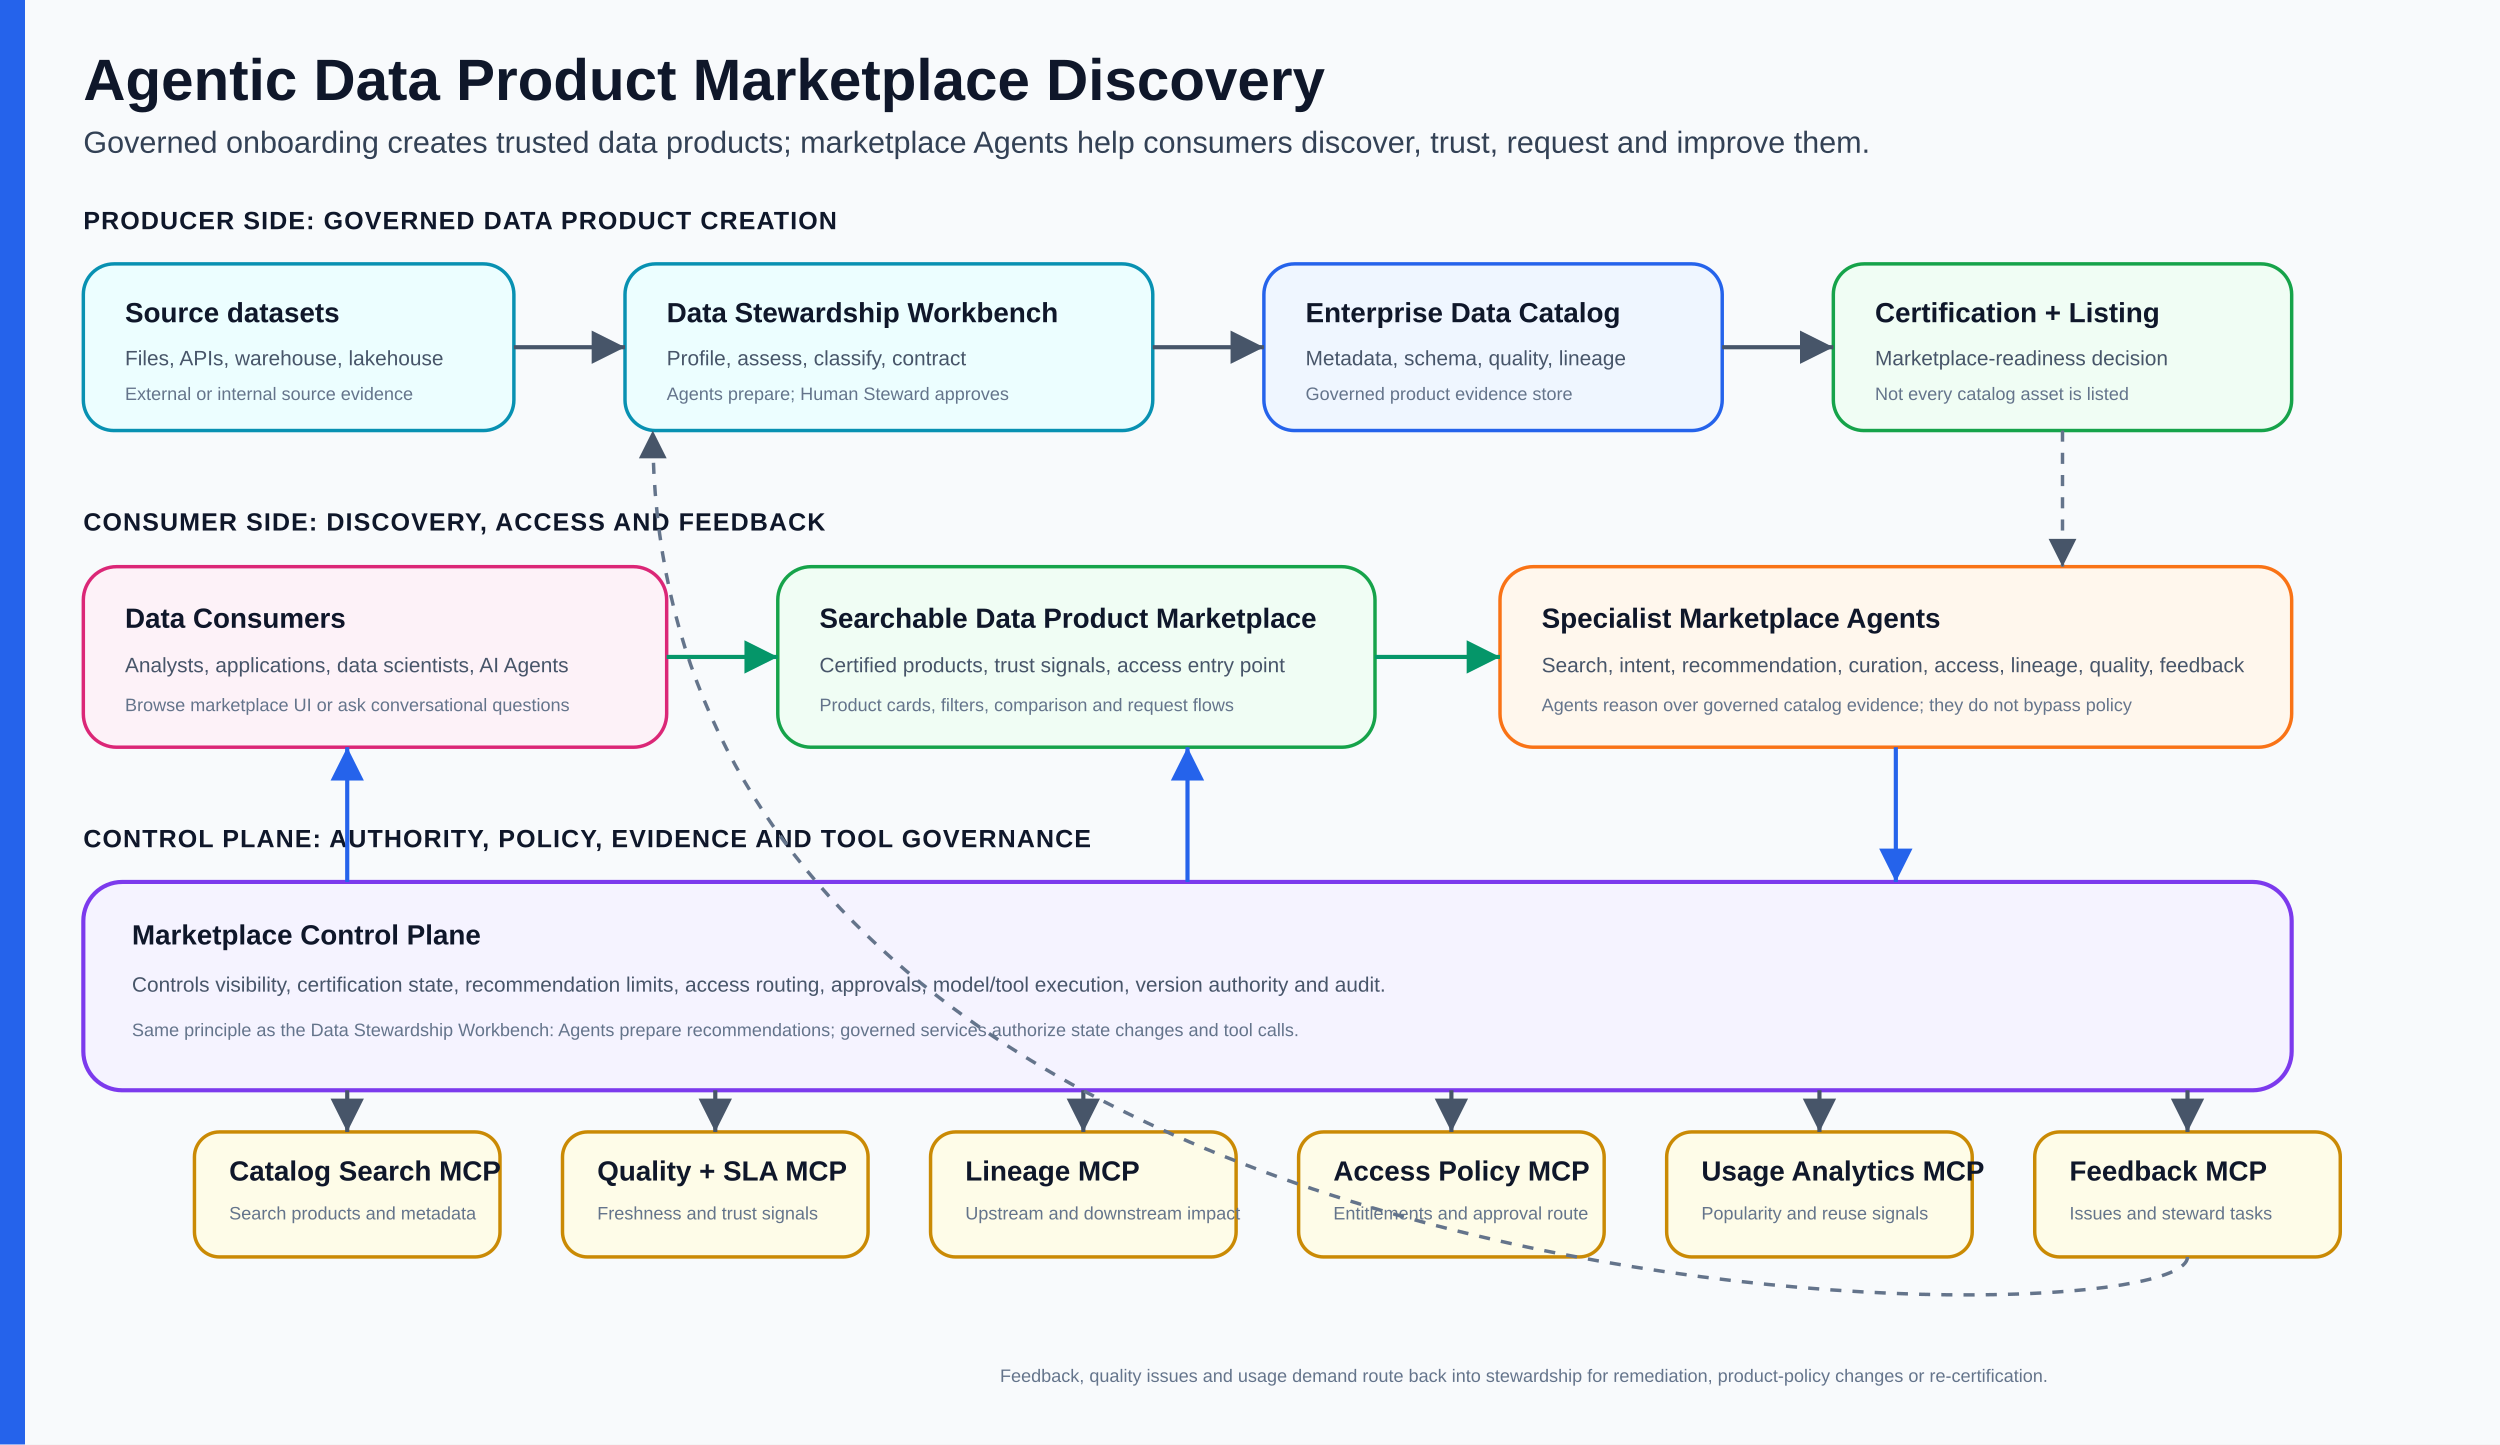
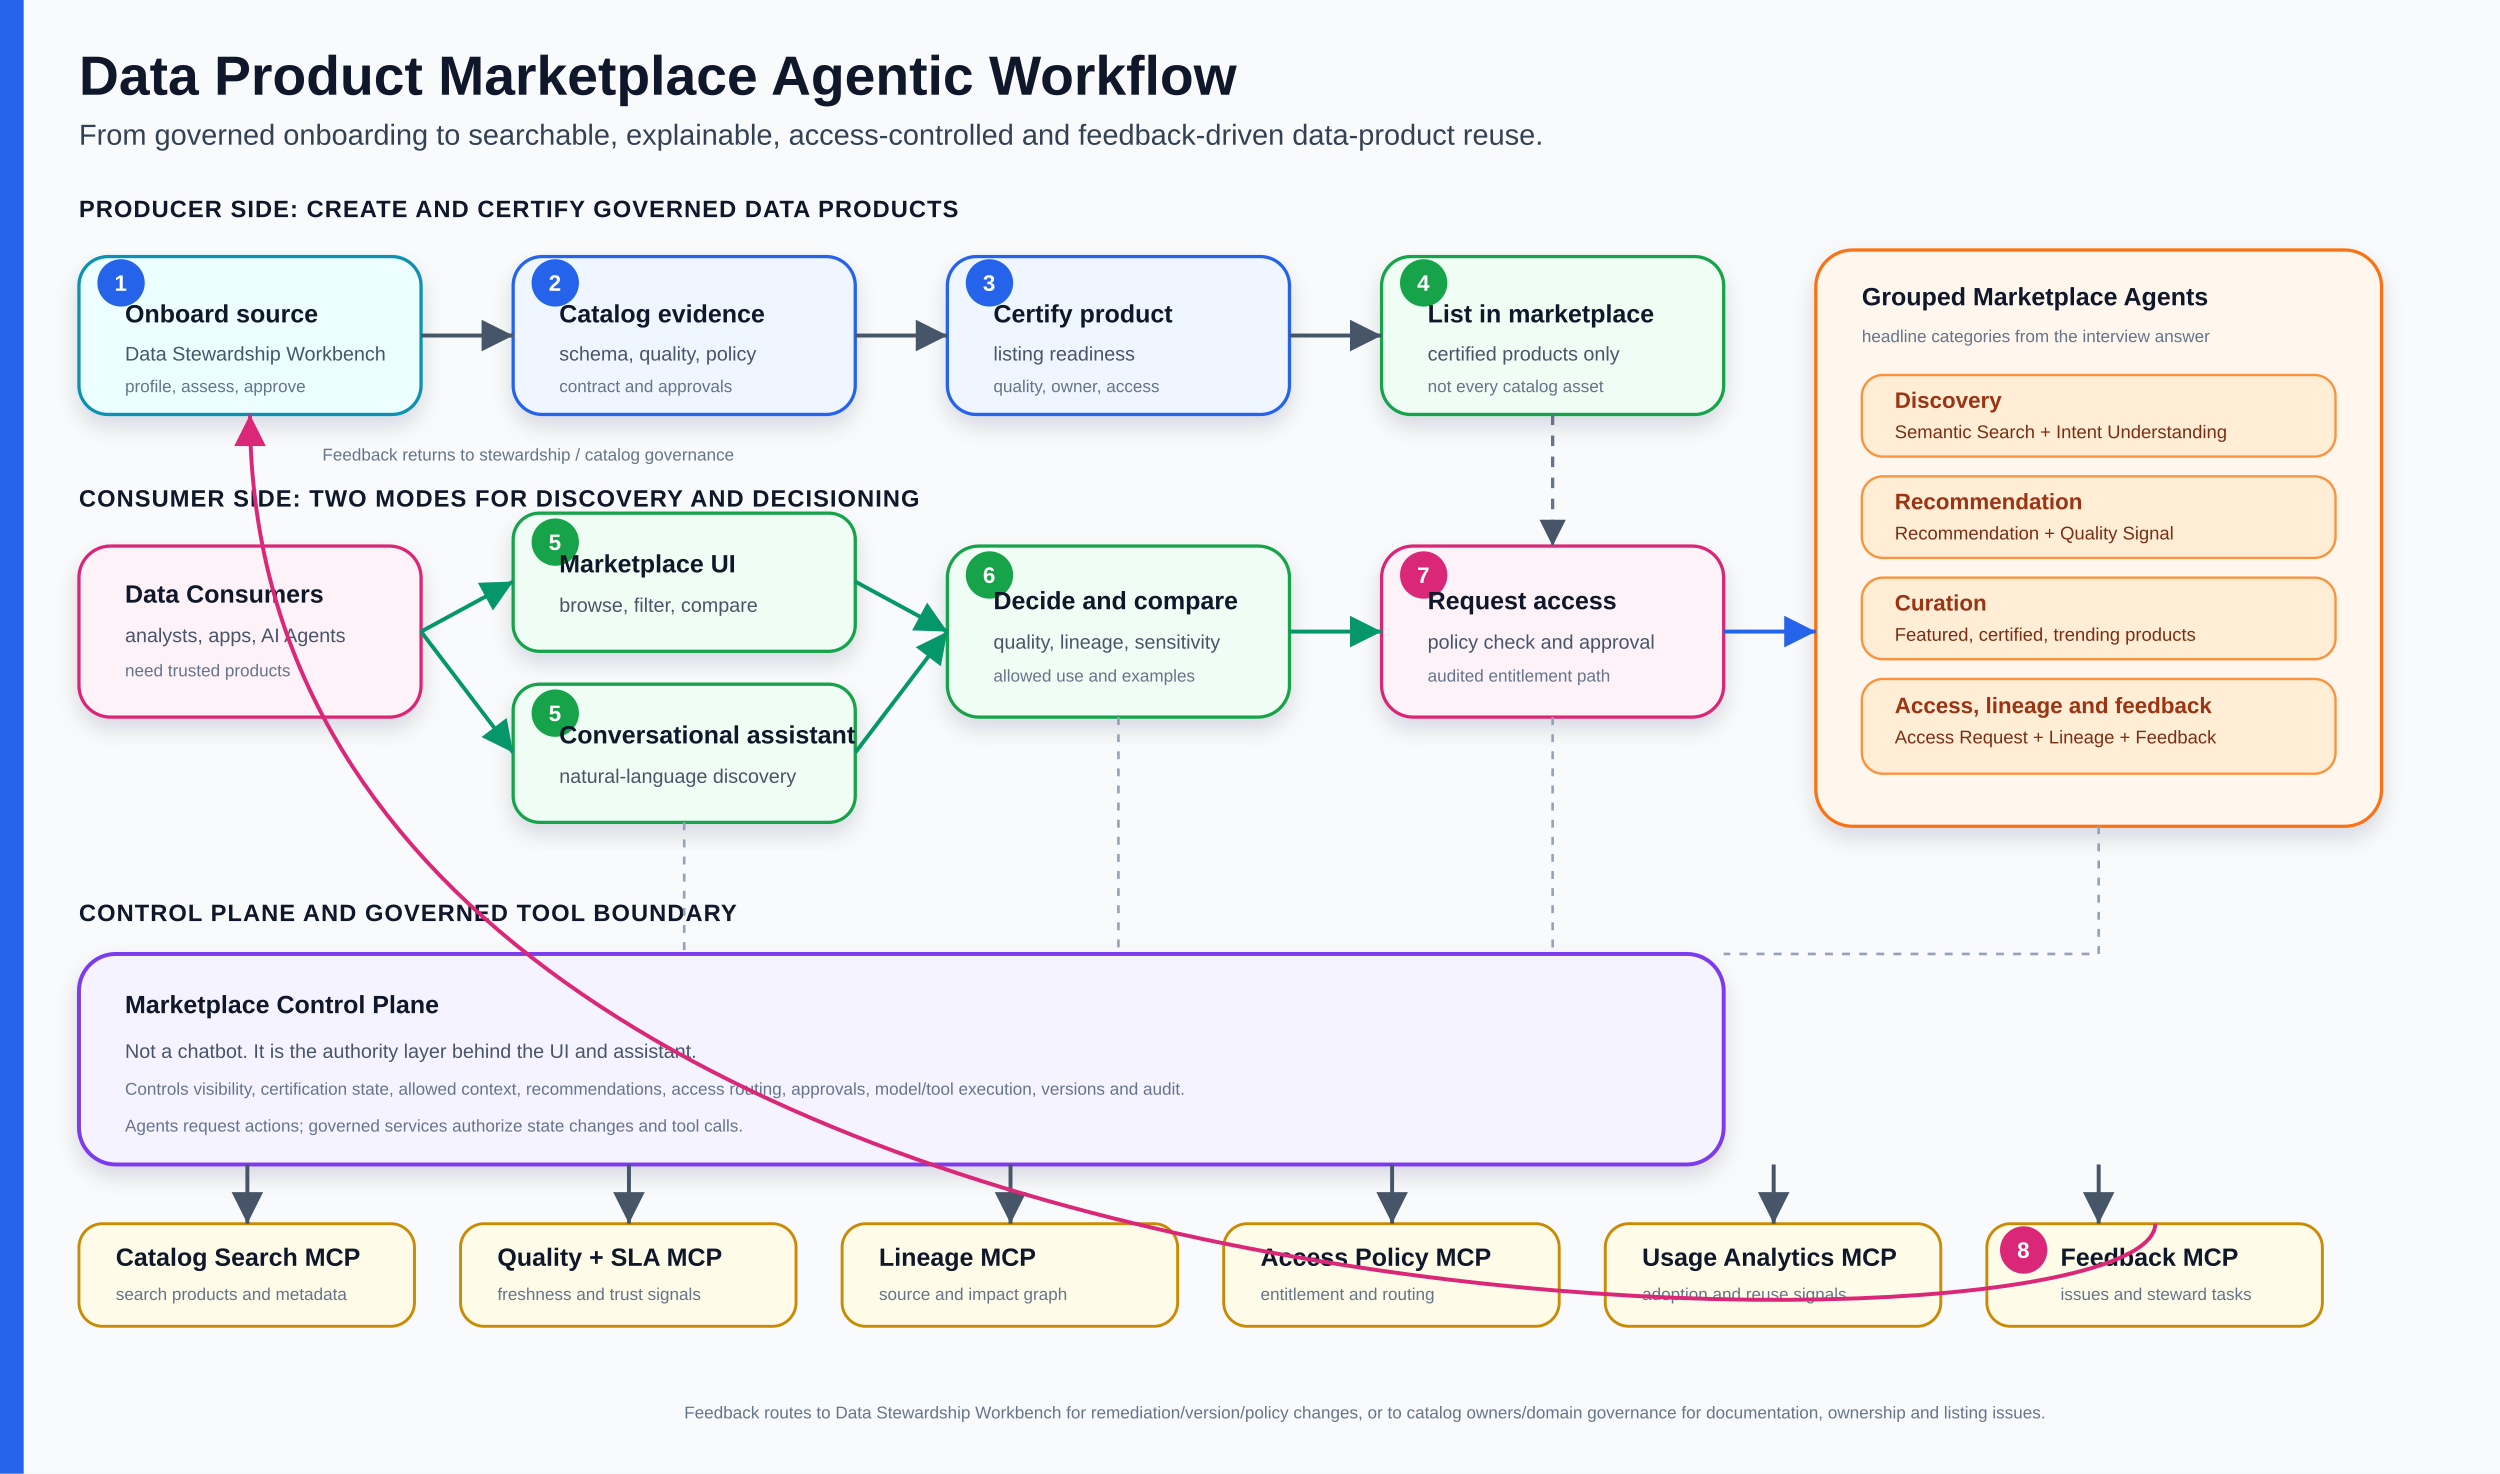
- <svg xmlns="http://www.w3.org/2000/svg" width="1800" height="1040" viewBox="0 0 1800 1040" role="img" aria-labelledby="title desc">
+ <svg xmlns="http://www.w3.org/2000/svg" width="1900" height="1120" viewBox="0 0 1900 1120" role="img" aria-labelledby="title desc">
  <defs>
-     <filter id="shadow" x="-10%" y="-10%" width="120%" height="125%">
+     <filter id="shadow" x="-10%" y="-10%" width="120%" height="130%">
      <feDropShadow dx="0" dy="8" stdDeviation="8" flood-color="#0f172a" flood-opacity="0.13" />
    </filter>
    <marker id="arrow" markerWidth="12" markerHeight="12" refX="10" refY="6" orient="auto" markerUnits="strokeWidth">
      <path d="M2,2 L10,6 L2,10 Z" fill="#475569" />
    </marker>
-     <marker id="arrowBlue" markerWidth="12" markerHeight="12" refX="10" refY="6" orient="auto" markerUnits="strokeWidth">
+     <marker id="blueArrow" markerWidth="12" markerHeight="12" refX="10" refY="6" orient="auto" markerUnits="strokeWidth">
      <path d="M2,2 L10,6 L2,10 Z" fill="#2563eb" />
    </marker>
-     <marker id="arrowGreen" markerWidth="12" markerHeight="12" refX="10" refY="6" orient="auto" markerUnits="strokeWidth">
+     <marker id="greenArrow" markerWidth="12" markerHeight="12" refX="10" refY="6" orient="auto" markerUnits="strokeWidth">
      <path d="M2,2 L10,6 L2,10 Z" fill="#059669" />
    </marker>
+     <marker id="pinkArrow" markerWidth="12" markerHeight="12" refX="10" refY="6" orient="auto" markerUnits="strokeWidth">
+       <path d="M2,2 L10,6 L2,10 Z" fill="#db2777" />
+     </marker>
    <style>
-       .bg{fill:#f8fafc}
-       .title{font:800 42px Arial, sans-serif;fill:#0f172a}
-       .subtitle{font:400 22px Arial, sans-serif;fill:#334155}
-       .section{font:800 18px Arial, sans-serif;fill:#0f172a;letter-spacing:.8px}
-       .label{font:800 20px Arial, sans-serif;fill:#0f172a}
-       .small{font:400 15px Arial, sans-serif;fill:#475569}
-       .tiny{font:400 13px Arial, sans-serif;fill:#64748b}
-       .box{fill:#ffffff;stroke:#cbd5e1;stroke-width:2;filter:url(#shadow)}
-       .producer{fill:#ecfeff;stroke:#0891b2;stroke-width:2.5}
-       .catalog{fill:#eff6ff;stroke:#2563eb;stroke-width:2.5}
-       .market{fill:#f0fdf4;stroke:#16a34a;stroke-width:2.5}
-       .agent{fill:#fff7ed;stroke:#f97316;stroke-width:2.5}
-       .control{fill:#f5f3ff;stroke:#7c3aed;stroke-width:3}
-       .mcp{fill:#fefce8;stroke:#ca8a04;stroke-width:2.5}
-       .human{fill:#fdf2f8;stroke:#db2777;stroke-width:2.5}
-       .flow{fill:none;stroke:#475569;stroke-width:3;marker-end:url(#arrow)}
-       .blueFlow{fill:none;stroke:#2563eb;stroke-width:3;marker-end:url(#arrowBlue)}
-       .greenFlow{fill:none;stroke:#059669;stroke-width:3;marker-end:url(#arrowGreen)}
-       .dash{fill:none;stroke:#64748b;stroke-width:2.5;stroke-dasharray:8 8;marker-end:url(#arrow)}
+       .bg{fill:#f8fafc}.rail{fill:#2563eb}.title{font:800 42px Arial,sans-serif;fill:#0f172a}.subtitle{font:400 22px Arial,sans-serif;fill:#334155}.section{font:800 18px Arial,sans-serif;fill:#0f172a;letter-spacing:.8px}.label{font:800 19px Arial,sans-serif;fill:#0f172a}.small{font:400 15px Arial,sans-serif;fill:#475569}.tiny{font:400 13px Arial,sans-serif;fill:#64748b}.producer{fill:#ecfeff;stroke:#0891b2;stroke-width:2.5;filter:url(#shadow)}.catalog{fill:#eff6ff;stroke:#2563eb;stroke-width:2.5;filter:url(#shadow)}.market{fill:#f0fdf4;stroke:#16a34a;stroke-width:2.5;filter:url(#shadow)}.consumer{fill:#fdf2f8;stroke:#db2777;stroke-width:2.5;filter:url(#shadow)}.agent{fill:#fff7ed;stroke:#f97316;stroke-width:2.5;filter:url(#shadow)}.control{fill:#f5f3ff;stroke:#7c3aed;stroke-width:3;filter:url(#shadow)}.mcp{fill:#fefce8;stroke:#ca8a04;stroke-width:2.2}.step{fill:#2563eb}.stepGreen{fill:#16a34a}.stepPink{fill:#db2777}.stepText{font:800 17px Arial,sans-serif;fill:#ffffff}.flow{fill:none;stroke:#475569;stroke-width:3;marker-end:url(#arrow)}.blue{fill:none;stroke:#2563eb;stroke-width:3;marker-end:url(#blueArrow)}.green{fill:none;stroke:#059669;stroke-width:3;marker-end:url(#greenArrow)}.pink{fill:none;stroke:#db2777;stroke-width:3;marker-end:url(#pinkArrow)}.dash{fill:none;stroke:#64748b;stroke-width:2.5;stroke-dasharray:8 8;marker-end:url(#arrow)}.thin{fill:none;stroke:#94a3b8;stroke-width:2;stroke-dasharray:6 7}.catTitle{font:800 17px Arial,sans-serif;fill:#9a3412}.catText{font:400 14px Arial,sans-serif;fill:#7c2d12}
    </style>
  </defs>
-   <rect width="1800" height="1040" class="bg" />
-   <rect x="0" y="0" width="18" height="1040" fill="#2563eb" />
-   <text x="60" y="72" class="title">Agentic Data Product Marketplace Discovery</text>
-   <text x="60" y="110" class="subtitle">Governed onboarding creates trusted data products; marketplace Agents help consumers discover, trust, request and improve them.</text>
-   <text x="60" y="165" class="section">PRODUCER SIDE: GOVERNED DATA PRODUCT CREATION</text>
-   <rect x="60" y="190" width="310" height="120" rx="22" class="producer" />
-   <text x="90" y="232" class="label">Source datasets</text>
-   <text x="90" y="263" class="small">Files, APIs, warehouse, lakehouse</text>
-   <text x="90" y="288" class="tiny">External or internal source evidence</text>
-   <rect x="450" y="190" width="380" height="120" rx="22" class="producer" />
-   <text x="480" y="232" class="label">Data Stewardship Workbench</text>
-   <text x="480" y="263" class="small">Profile, assess, classify, contract</text>
-   <text x="480" y="288" class="tiny">Agents prepare; Human Steward approves</text>
-   <rect x="910" y="190" width="330" height="120" rx="22" class="catalog" />
-   <text x="940" y="232" class="label">Enterprise Data Catalog</text>
-   <text x="940" y="263" class="small">Metadata, schema, quality, lineage</text>
-   <text x="940" y="288" class="tiny">Governed product evidence store</text>
-   <rect x="1320" y="190" width="330" height="120" rx="22" class="market" />
-   <text x="1350" y="232" class="label">Certification + Listing</text>
-   <text x="1350" y="263" class="small">Marketplace-readiness decision</text>
-   <text x="1350" y="288" class="tiny">Not every catalog asset is listed</text>
-   <path class="flow" d="M370 250 L450 250" />
-   <path class="flow" d="M830 250 L910 250" />
-   <path class="flow" d="M1240 250 L1320 250" />
-   <text x="60" y="382" class="section">CONSUMER SIDE: DISCOVERY, ACCESS AND FEEDBACK</text>
-   <rect x="60" y="408" width="420" height="130" rx="24" class="human" />
-   <text x="90" y="452" class="label">Data Consumers</text>
-   <text x="90" y="484" class="small">Analysts, applications, data scientists, AI Agents</text>
-   <text x="90" y="512" class="tiny">Browse marketplace UI or ask conversational questions</text>
-   <rect x="560" y="408" width="430" height="130" rx="24" class="market" />
-   <text x="590" y="452" class="label">Searchable Data Product Marketplace</text>
-   <text x="590" y="484" class="small">Certified products, trust signals, access entry point</text>
-   <text x="590" y="512" class="tiny">Product cards, filters, comparison and request flows</text>
-   <rect x="1080" y="408" width="570" height="130" rx="24" class="agent" />
-   <text x="1110" y="452" class="label">Specialist Marketplace Agents</text>
-   <text x="1110" y="484" class="small">Search, intent, recommendation, curation, access, lineage, quality, feedback</text>
-   <text x="1110" y="512" class="tiny">Agents reason over governed catalog evidence; they do not bypass policy</text>
-   <path class="greenFlow" d="M480 473 L560 473" />
-   <path class="greenFlow" d="M990 473 L1080 473" />
-   <path class="dash" d="M1485 310 L1485 408" />
-   <text x="60" y="610" class="section">CONTROL PLANE: AUTHORITY, POLICY, EVIDENCE AND TOOL GOVERNANCE</text>
-   <rect x="60" y="635" width="1590" height="150" rx="28" class="control" />
-   <text x="95" y="680" class="label">Marketplace Control Plane</text>
-   <text x="95" y="714" class="small">Controls visibility, certification state, recommendation limits, access routing, approvals, model/tool execution, version authority and audit.</text>
-   <text x="95" y="746" class="tiny">Same principle as the Data Stewardship Workbench: Agents prepare recommendations; governed services authorize state changes and tool calls.</text>
-   <rect x="140" y="815" width="220" height="90" rx="18" class="mcp" />
-   <text x="165" y="850" class="label">Catalog Search MCP</text>
-   <text x="165" y="878" class="tiny">Search products and metadata</text>
-   <rect x="405" y="815" width="220" height="90" rx="18" class="mcp" />
-   <text x="430" y="850" class="label">Quality + SLA MCP</text>
-   <text x="430" y="878" class="tiny">Freshness and trust signals</text>
-   <rect x="670" y="815" width="220" height="90" rx="18" class="mcp" />
-   <text x="695" y="850" class="label">Lineage MCP</text>
-   <text x="695" y="878" class="tiny">Upstream and downstream impact</text>
-   <rect x="935" y="815" width="220" height="90" rx="18" class="mcp" />
-   <text x="960" y="850" class="label">Access Policy MCP</text>
-   <text x="960" y="878" class="tiny">Entitlements and approval route</text>
-   <rect x="1200" y="815" width="220" height="90" rx="18" class="mcp" />
-   <text x="1225" y="850" class="label">Usage Analytics MCP</text>
-   <text x="1225" y="878" class="tiny">Popularity and reuse signals</text>
-   <rect x="1465" y="815" width="220" height="90" rx="18" class="mcp" />
-   <text x="1490" y="850" class="label">Feedback MCP</text>
-   <text x="1490" y="878" class="tiny">Issues and steward tasks</text>
-   <path class="blueFlow" d="M1365 538 L1365 635" />
-   <path class="blueFlow" d="M855 635 L855 538" />
-   <path class="blueFlow" d="M250 635 L250 538" />
-   <path class="flow" d="M250 785 L250 815" />
-   <path class="flow" d="M515 785 L515 815" />
-   <path class="flow" d="M780 785 L780 815" />
-   <path class="flow" d="M1045 785 L1045 815" />
-   <path class="flow" d="M1310 785 L1310 815" />
-   <path class="flow" d="M1575 785 L1575 815" />
-   <path class="dash" d="M1575 905 C1575 970 470 970 470 310" />
-   <text x="720" y="995" class="tiny">Feedback, quality issues and usage demand route back into stewardship for remediation, product-policy changes or re-certification.</text>
+   <rect width="1900" height="1120" class="bg" />
+   <rect x="0" y="0" width="18" height="1120" class="rail" />
+   <text x="60" y="72" class="title">Data Product Marketplace Agentic Workflow</text>
+   <text x="60" y="110" class="subtitle">From governed onboarding to searchable, explainable, access-controlled and feedback-driven data-product reuse.</text>
+   <text x="60" y="165" class="section">PRODUCER SIDE: CREATE AND CERTIFY GOVERNED DATA PRODUCTS</text>
+   <rect x="60" y="195" width="260" height="120" rx="22" class="producer" />
+   <circle cx="92" cy="215" r="18" class="step" />
+   <text x="87" y="221" class="stepText">1</text>
+   <text x="95" y="245" class="label">Onboard source</text>
+   <text x="95" y="274" class="small">Data Stewardship Workbench</text>
+   <text x="95" y="298" class="tiny">profile, assess, approve</text>
+   <rect x="390" y="195" width="260" height="120" rx="22" class="catalog" />
+   <circle cx="422" cy="215" r="18" class="step" />
+   <text x="417" y="221" class="stepText">2</text>
+   <text x="425" y="245" class="label">Catalog evidence</text>
+   <text x="425" y="274" class="small">schema, quality, policy</text>
+   <text x="425" y="298" class="tiny">contract and approvals</text>
+   <rect x="720" y="195" width="260" height="120" rx="22" class="catalog" />
+   <circle cx="752" cy="215" r="18" class="step" />
+   <text x="747" y="221" class="stepText">3</text>
+   <text x="755" y="245" class="label">Certify product</text>
+   <text x="755" y="274" class="small">listing readiness</text>
+   <text x="755" y="298" class="tiny">quality, owner, access</text>
+   <rect x="1050" y="195" width="260" height="120" rx="22" class="market" />
+   <circle cx="1082" cy="215" r="18" class="stepGreen" />
+   <text x="1077" y="221" class="stepText">4</text>
+   <text x="1085" y="245" class="label">List in marketplace</text>
+   <text x="1085" y="274" class="small">certified products only</text>
+   <text x="1085" y="298" class="tiny">not every catalog asset</text>
+   <path class="flow" d="M320 255 L390 255" />
+   <path class="flow" d="M650 255 L720 255" />
+   <path class="flow" d="M980 255 L1050 255" />
+   <text x="60" y="385" class="section">CONSUMER SIDE: TWO MODES FOR DISCOVERY AND DECISIONING</text>
+   <rect x="60" y="415" width="260" height="130" rx="24" class="consumer" />
+   <text x="95" y="458" class="label">Data Consumers</text>
+   <text x="95" y="488" class="small">analysts, apps, AI Agents</text>
+   <text x="95" y="514" class="tiny">need trusted products</text>
+   <rect x="390" y="390" width="260" height="105" rx="20" class="market" />
+   <circle cx="422" cy="412" r="18" class="stepGreen" />
+   <text x="417" y="418" class="stepText">5</text>
+   <text x="425" y="435" class="label">Marketplace UI</text>
+   <text x="425" y="465" class="small">browse, filter, compare</text>
+   <rect x="390" y="520" width="260" height="105" rx="20" class="market" />
+   <circle cx="422" cy="542" r="18" class="stepGreen" />
+   <text x="417" y="548" class="stepText">5</text>
+   <text x="425" y="565" class="label">Conversational assistant</text>
+   <text x="425" y="595" class="small">natural-language discovery</text>
+   <rect x="720" y="415" width="260" height="130" rx="24" class="market" />
+   <circle cx="752" cy="437" r="18" class="stepGreen" />
+   <text x="747" y="443" class="stepText">6</text>
+   <text x="755" y="463" class="label">Decide and compare</text>
+   <text x="755" y="493" class="small">quality, lineage, sensitivity</text>
+   <text x="755" y="518" class="tiny">allowed use and examples</text>
+   <rect x="1050" y="415" width="260" height="130" rx="24" class="consumer" />
+   <circle cx="1082" cy="437" r="18" class="stepPink" />
+   <text x="1077" y="443" class="stepText">7</text>
+   <text x="1085" y="463" class="label">Request access</text>
+   <text x="1085" y="493" class="small">policy check and approval</text>
+   <text x="1085" y="518" class="tiny">audited entitlement path</text>
+   <path class="green" d="M320 480 L390 442" />
+   <path class="green" d="M320 480 L390 572" />
+   <path class="green" d="M650 442 L720 480" />
+   <path class="green" d="M650 572 L720 480" />
+   <path class="green" d="M980 480 L1050 480" />
+   <path class="dash" d="M1180 315 L1180 415" />
+   <rect x="1380" y="190" width="430" height="438" rx="28" class="agent" />
+   <text x="1415" y="232" class="label">Grouped Marketplace Agents</text>
+   <text x="1415" y="260" class="tiny">headline categories from the interview answer</text>
+   <rect x="1415" y="285" width="360" height="62" rx="16" fill="#ffedd5" stroke="#fb923c" stroke-width="1.8" />
+   <text x="1440" y="310" class="catTitle">Discovery</text>
+   <text x="1440" y="333" class="catText">Semantic Search + Intent Understanding</text>
+   <rect x="1415" y="362" width="360" height="62" rx="16" fill="#ffedd5" stroke="#fb923c" stroke-width="1.8" />
+   <text x="1440" y="387" class="catTitle">Recommendation</text>
+   <text x="1440" y="410" class="catText">Recommendation + Quality Signal</text>
+   <rect x="1415" y="439" width="360" height="62" rx="16" fill="#ffedd5" stroke="#fb923c" stroke-width="1.8" />
+   <text x="1440" y="464" class="catTitle">Curation</text>
+   <text x="1440" y="487" class="catText">Featured, certified, trending products</text>
+   <rect x="1415" y="516" width="360" height="72" rx="16" fill="#ffedd5" stroke="#fb923c" stroke-width="1.8" />
+   <text x="1440" y="542" class="catTitle">Access, lineage and feedback</text>
+   <text x="1440" y="565" class="catText">Access Request + Lineage + Feedback</text>
+   <path class="blue" d="M1310 480 L1380 480" />
+   <text x="60" y="700" class="section">CONTROL PLANE AND GOVERNED TOOL BOUNDARY</text>
+   <rect x="60" y="725" width="1250" height="160" rx="28" class="control" />
+   <text x="95" y="770" class="label">Marketplace Control Plane</text>
+   <text x="95" y="804" class="small">Not a chatbot. It is the authority layer behind the UI and assistant.</text>
+   <text x="95" y="832" class="tiny">Controls visibility, certification state, allowed context, recommendations, access routing, approvals, model/tool execution, versions and audit.</text>
+   <text x="95" y="860" class="tiny">Agents request actions; governed services authorize state changes and tool calls.</text>
+   <path class="thin" d="M520 625 L520 725" />
+   <path class="thin" d="M850 545 L850 725" />
+   <path class="thin" d="M1180 545 L1180 725" />
+   <path class="thin" d="M1595 628 L1595 725 L1310 725" />
+   <rect x="60" y="930" width="255" height="78" rx="18" class="mcp" />
+   <text x="88" y="962" class="label">Catalog Search MCP</text>
+   <text x="88" y="988" class="tiny">search products and metadata</text>
+   <rect x="350" y="930" width="255" height="78" rx="18" class="mcp" />
+   <text x="378" y="962" class="label">Quality + SLA MCP</text>
+   <text x="378" y="988" class="tiny">freshness and trust signals</text>
+   <rect x="640" y="930" width="255" height="78" rx="18" class="mcp" />
+   <text x="668" y="962" class="label">Lineage MCP</text>
+   <text x="668" y="988" class="tiny">source and impact graph</text>
+   <rect x="930" y="930" width="255" height="78" rx="18" class="mcp" />
+   <text x="958" y="962" class="label">Access Policy MCP</text>
+   <text x="958" y="988" class="tiny">entitlement and routing</text>
+   <rect x="1220" y="930" width="255" height="78" rx="18" class="mcp" />
+   <text x="1248" y="962" class="label">Usage Analytics MCP</text>
+   <text x="1248" y="988" class="tiny">adoption and reuse signals</text>
+   <rect x="1510" y="930" width="255" height="78" rx="18" class="mcp" />
+   <circle cx="1538" cy="950" r="18" class="stepPink" />
+   <text x="1533" y="956" class="stepText">8</text>
+   <text x="1566" y="962" class="label">Feedback MCP</text>
+   <text x="1566" y="988" class="tiny">issues and steward tasks</text>
+   <path class="flow" d="M188 885 L188 930" />
+   <path class="flow" d="M478 885 L478 930" />
+   <path class="flow" d="M768 885 L768 930" />
+   <path class="flow" d="M1058 885 L1058 930" />
+   <path class="flow" d="M1348 885 L1348 930" />
+   <path class="flow" d="M1595 885 L1595 930" />
+   <path class="pink" d="M1638 930 C1638 1048 190 1048 190 315" />
+   <text x="245" y="350" class="tiny">Feedback returns to stewardship / catalog governance</text>
+   <text x="520" y="1078" class="tiny">Feedback routes to Data Stewardship Workbench for remediation/version/policy changes, or to catalog owners/domain governance for documentation, ownership and listing issues.</text>
</svg>
